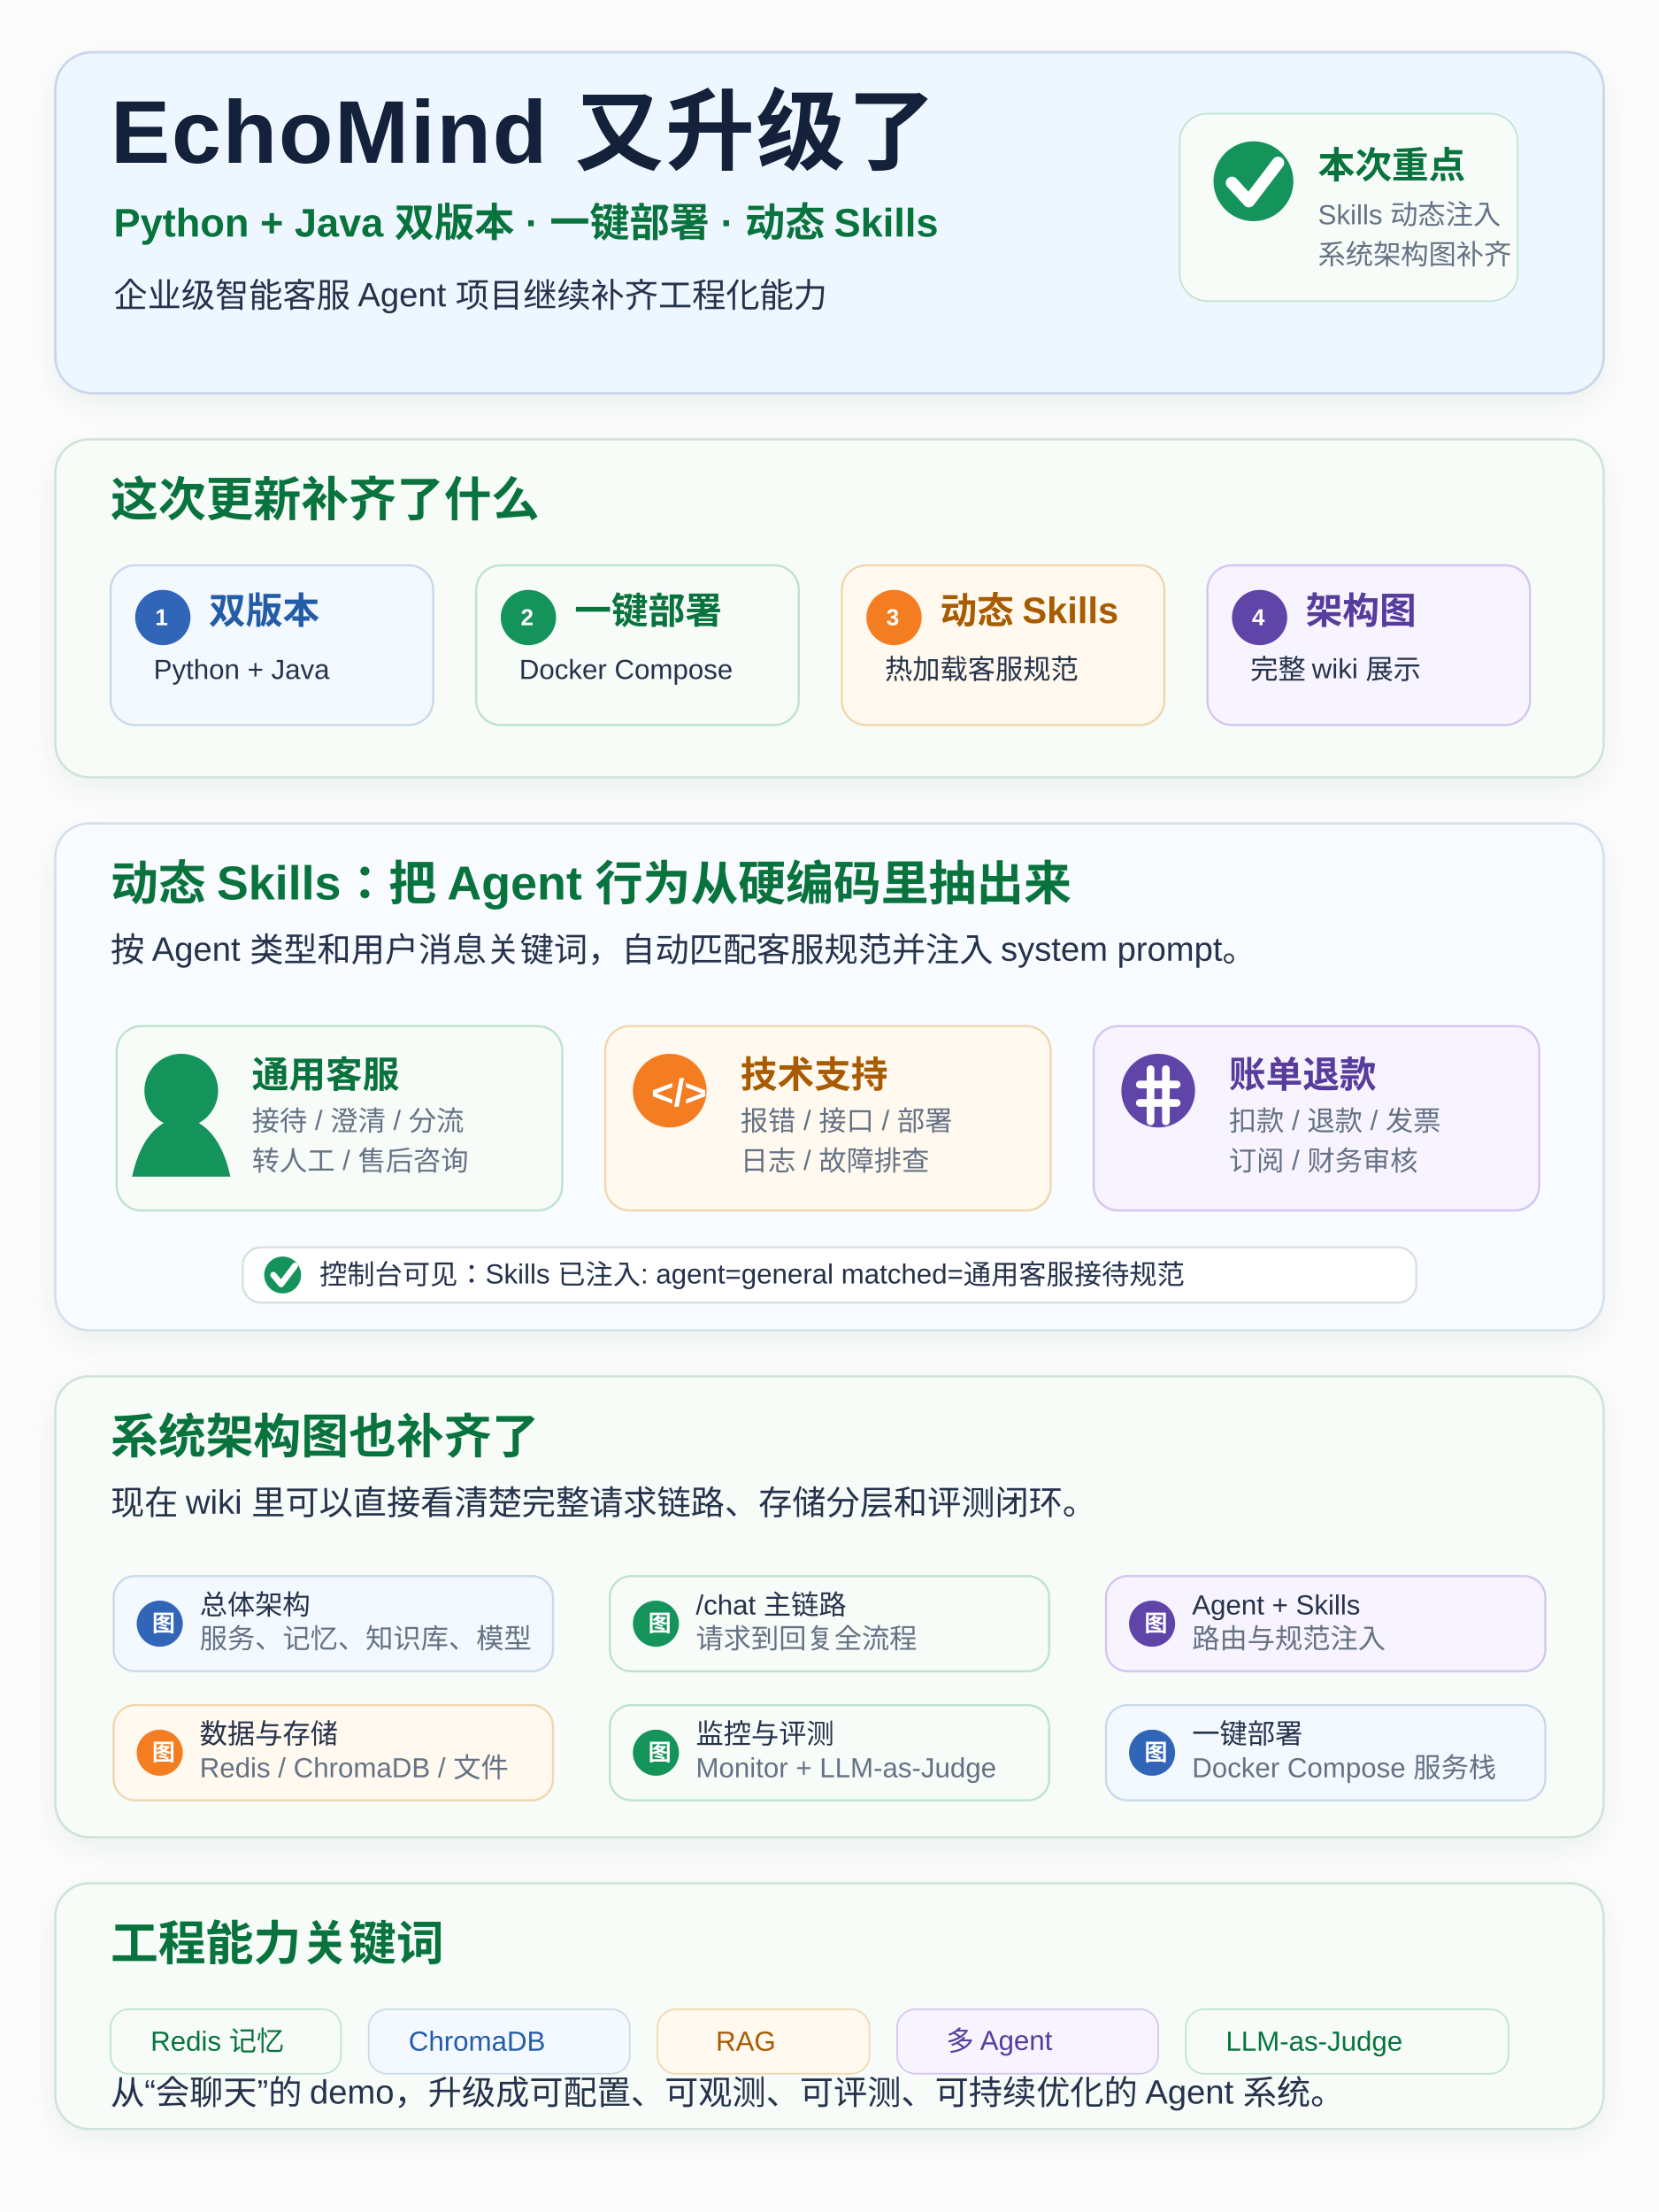
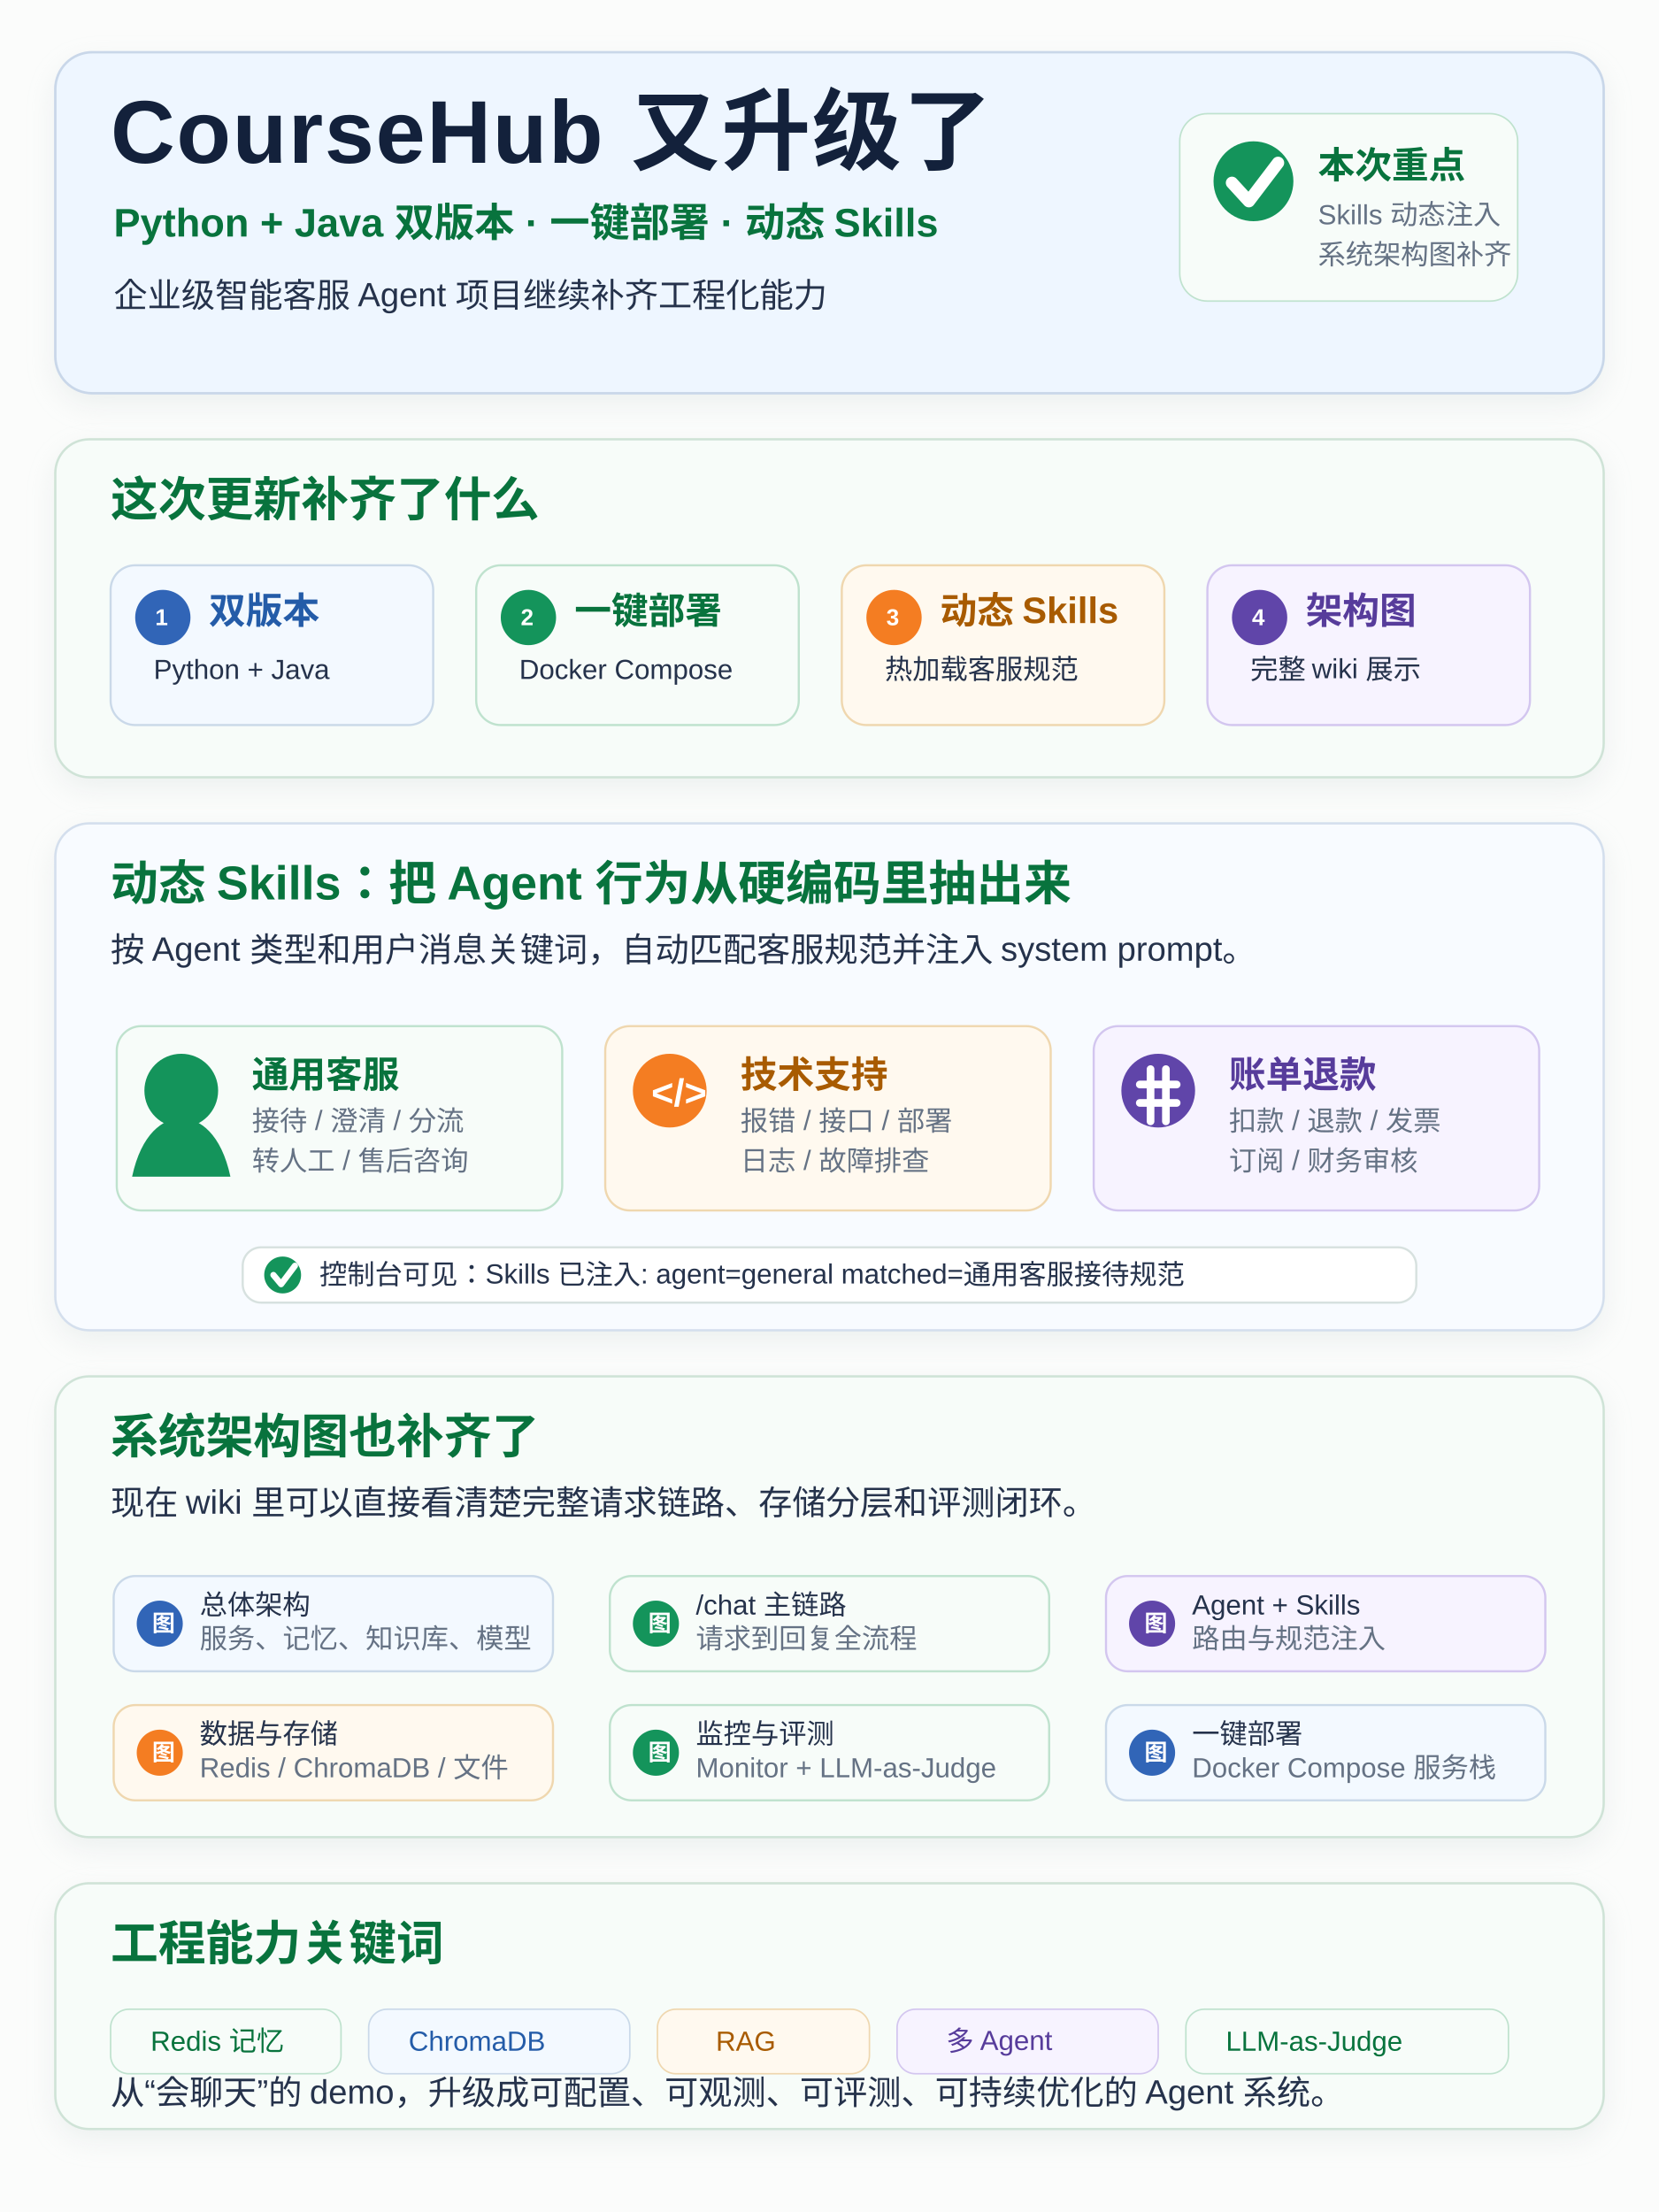
<svg xmlns="http://www.w3.org/2000/svg" width="1080" height="1440" viewBox="0 0 1080 1440">
  <defs>
    <style>
      .bg { fill: #fbfcfb; }
      .header { fill: #eef6ff; stroke: #c9d7e9; stroke-width: 1.6; }
      .panel { fill: #f7fcf9; stroke: #cfe3d7; stroke-width: 1.5; }
      .blue-panel { fill: #f8fbff; stroke: #d4dfed; stroke-width: 1.5; }
      .card { fill: #ffffff; stroke: #d7e1df; stroke-width: 1.4; }
      .blue-card { fill: #f3f9ff; stroke: #cad9e9; }
      .green-card { fill: #f7fcf9; stroke: #bfe2ce; }
      .orange-card { fill: #fff9ef; stroke: #efd7af; }
      .purple-card { fill: #f7f3ff; stroke: #d3c6ef; }
      .red-card { fill: #fff8f6; stroke: #e6cbc4; }
      .title { font: 800 58px "PingFang SC", "Microsoft YaHei", Arial, sans-serif; fill: #13213b; letter-spacing: 1px; }
      .subtitle { font: 700 26px "PingFang SC", "Microsoft YaHei", Arial, sans-serif; fill: #08733d; }
      .body { font: 500 22px "PingFang SC", "Microsoft YaHei", Arial, sans-serif; fill: #25324b; }
      .muted { font: 500 18px "PingFang SC", "Microsoft YaHei", Arial, sans-serif; fill: #657284; }
      .section { font: 800 31px "PingFang SC", "Microsoft YaHei", Arial, sans-serif; fill: #08733d; }
      .label { font: 800 24px "PingFang SC", "Microsoft YaHei", Arial, sans-serif; fill: #17243d; }
      .small { font: 500 18px "PingFang SC", "Microsoft YaHei", Arial, sans-serif; fill: #25324b; }
      .tiny { font: 800 15px "PingFang SC", "Microsoft YaHei", Arial, sans-serif; fill: #ffffff; }
      .green-text { fill: #08733d; }
      .blue-text { fill: #245ca8; }
      .orange-text { fill: #a85b00; }
      .purple-text { fill: #573c9b; }
      .red-text { fill: #a91f1f; }
      .green { fill: #14945b; }
      .blue { fill: #3165b7; }
      .orange { fill: #f47d22; }
      .purple { fill: #6045a9; }
      .red { fill: #d34a42; }
      .line { stroke: #aeb8c4; stroke-width: 3; fill: none; marker-end: url(#arrow); }
      .green-line { stroke: #14945b; stroke-width: 3; fill: none; marker-end: url(#arrow-green); }
      .dashed { stroke-dasharray: 8 8; }
      .shadow { filter: url(#shadow); }
    </style>
    <filter id="shadow" x="-20%" y="-20%" width="140%" height="140%">
      <feDropShadow dx="0" dy="7" stdDeviation="9" flood-color="#d8e1df" flood-opacity="0.42" />
    </filter>
    <marker id="arrow" viewBox="0 0 10 10" refX="9" refY="5" markerWidth="8" markerHeight="8" orient="auto">
      <path d="M 0 0 L 10 5 L 0 10 z" fill="#aeb8c4" />
    </marker>
    <marker id="arrow-green" viewBox="0 0 10 10" refX="9" refY="5" markerWidth="8" markerHeight="8" orient="auto">
      <path d="M 0 0 L 10 5 L 0 10 z" fill="#14945b" />
    </marker>
  </defs>
  <rect class="bg" width="1080" height="1440" />
  <rect class="header shadow" x="36" y="34" width="1008" height="222" rx="24" />
-   <text class="title" x="72" y="106">EchoMind 又升级了</text>
+   <text class="title" x="72" y="106">CourseHub 又升级了</text>
  <text class="subtitle" x="74" y="154">Python + Java 双版本 · 一键部署 · 动态 Skills</text>
  <text class="body" x="74" y="200">企业级智能客服 Agent 项目继续补齐工程化能力</text>
  <g transform="translate(768,74)">
    <rect class="green-card" width="220" height="122" rx="18" />
    <circle class="green" cx="48" cy="44" r="26" />
    <path d="M34 45 L45 57 L64 32" stroke="#fff" stroke-width="8" fill="none" stroke-linecap="round" stroke-linejoin="round" />
    <text class="label green-text" x="90" y="42">本次重点</text>
    <text class="muted" x="90" y="72">Skills 动态注入</text>
    <text class="muted" x="90" y="98">系统架构图补齐</text>
  </g>
  <rect class="panel shadow" x="36" y="286" width="1008" height="220" rx="22" />
  <text class="section" x="72" y="336">这次更新补齐了什么</text>
  <g transform="translate(72,368)">
    <rect class="card blue-card" width="210" height="104" rx="16" />
    <circle class="blue" cx="34" cy="34" r="18" />
    <text class="tiny" x="29" y="39">1</text>
    <text class="label blue-text" x="64" y="38">双版本</text>
    <text class="small" x="28" y="74">Python + Java</text>
  </g>
  <g transform="translate(310,368)">
    <rect class="card green-card" width="210" height="104" rx="16" />
    <circle class="green" cx="34" cy="34" r="18" />
    <text class="tiny" x="29" y="39">2</text>
    <text class="label green-text" x="64" y="38">一键部署</text>
    <text class="small" x="28" y="74">Docker Compose</text>
  </g>
  <g transform="translate(548,368)">
    <rect class="card orange-card" width="210" height="104" rx="16" />
    <circle class="orange" cx="34" cy="34" r="18" />
    <text class="tiny" x="29" y="39">3</text>
    <text class="label orange-text" x="64" y="38">动态 Skills</text>
    <text class="small" x="28" y="74">热加载客服规范</text>
  </g>
  <g transform="translate(786,368)">
    <rect class="card purple-card" width="210" height="104" rx="16" />
    <circle class="purple" cx="34" cy="34" r="18" />
    <text class="tiny" x="29" y="39">4</text>
    <text class="label purple-text" x="64" y="38">架构图</text>
    <text class="small" x="28" y="74">完整 wiki 展示</text>
  </g>
  <rect class="blue-panel shadow" x="36" y="536" width="1008" height="330" rx="22" />
  <text class="section" x="72" y="586">动态 Skills：把 Agent 行为从硬编码里抽出来</text>
  <text class="body" x="72" y="626">按 Agent 类型和用户消息关键词，自动匹配客服规范并注入 system prompt。</text>
  <g transform="translate(76,668)">
    <rect class="card green-card" width="290" height="120" rx="16" />
    <circle class="green" cx="42" cy="42" r="24" />
    <path class="green" d="M10 98 C16 70 30 60 42 60 C54 60 68 70 74 98 Z" />
    <text class="label green-text" x="88" y="40">通用客服</text>
    <text class="muted" x="88" y="68">接待 / 澄清 / 分流</text>
    <text class="muted" x="88" y="94">转人工 / 售后咨询</text>
  </g>
  <g transform="translate(394,668)">
    <rect class="card orange-card" width="290" height="120" rx="16" />
    <circle class="orange" cx="42" cy="42" r="24" />
    <text x="30" y="52" font-family="Arial" font-size="25" font-weight="800" fill="#ffffff">&lt;/&gt;</text>
    <text class="label orange-text" x="88" y="40">技术支持</text>
    <text class="muted" x="88" y="68">报错 / 接口 / 部署</text>
    <text class="muted" x="88" y="94">日志 / 故障排查</text>
  </g>
  <g transform="translate(712,668)">
    <rect class="card purple-card" width="290" height="120" rx="16" />
    <circle class="purple" cx="42" cy="42" r="24" />
    <path d="M30 38 h24 M30 50 h24 M37 28 v34 M47 28 v34" stroke="#fff" stroke-width="5" stroke-linecap="round" />
    <text class="label purple-text" x="88" y="40">账单退款</text>
    <text class="muted" x="88" y="68">扣款 / 退款 / 发票</text>
    <text class="muted" x="88" y="94">订阅 / 财务审核</text>
  </g>
  <g transform="translate(158,812)">
    <rect class="card" width="764" height="36" rx="12" />
    <circle class="green" cx="26" cy="18" r="12" />
    <path d="M20 18 L25 24 L34 12" stroke="#fff" stroke-width="4" fill="none" stroke-linecap="round" stroke-linejoin="round" />
    <text class="small" x="50" y="24">控制台可见：Skills 已注入: agent=general matched=通用客服接待规范</text>
  </g>
  <rect class="panel shadow" x="36" y="896" width="1008" height="300" rx="22" />
  <text class="section" x="72" y="946">系统架构图也补齐了</text>
  <text class="body" x="72" y="986">现在 wiki 里可以直接看清楚完整请求链路、存储分层和评测闭环。</text>
  <g transform="translate(74,1026)">
    <rect class="card blue-card" width="286" height="62" rx="14" />
    <circle class="blue" cx="30" cy="31" r="15" />
    <text class="tiny" x="25" y="36">图</text>
    <text class="small" x="56" y="25">总体架构</text>
    <text class="muted" x="56" y="47">服务、记忆、知识库、模型</text>
  </g>
  <g transform="translate(397,1026)">
    <rect class="card green-card" width="286" height="62" rx="14" />
    <circle class="green" cx="30" cy="31" r="15" />
    <text class="tiny" x="25" y="36">图</text>
    <text class="small" x="56" y="25">/chat 主链路</text>
    <text class="muted" x="56" y="47">请求到回复全流程</text>
  </g>
  <g transform="translate(720,1026)">
    <rect class="card purple-card" width="286" height="62" rx="14" />
    <circle class="purple" cx="30" cy="31" r="15" />
    <text class="tiny" x="25" y="36">图</text>
    <text class="small" x="56" y="25">Agent + Skills</text>
    <text class="muted" x="56" y="47">路由与规范注入</text>
  </g>
  <g transform="translate(74,1110)">
    <rect class="card orange-card" width="286" height="62" rx="14" />
    <circle class="orange" cx="30" cy="31" r="15" />
    <text class="tiny" x="25" y="36">图</text>
    <text class="small" x="56" y="25">数据与存储</text>
    <text class="muted" x="56" y="47">Redis / ChromaDB / 文件</text>
  </g>
  <g transform="translate(397,1110)">
    <rect class="card green-card" width="286" height="62" rx="14" />
    <circle class="green" cx="30" cy="31" r="15" />
    <text class="tiny" x="25" y="36">图</text>
    <text class="small" x="56" y="25">监控与评测</text>
    <text class="muted" x="56" y="47">Monitor + LLM-as-Judge</text>
  </g>
  <g transform="translate(720,1110)">
    <rect class="card blue-card" width="286" height="62" rx="14" />
    <circle class="blue" cx="30" cy="31" r="15" />
    <text class="tiny" x="25" y="36">图</text>
    <text class="small" x="56" y="25">一键部署</text>
    <text class="muted" x="56" y="47">Docker Compose 服务栈</text>
  </g>
  <rect class="panel shadow" x="36" y="1226" width="1008" height="160" rx="22" />
  <text class="section" x="72" y="1276">工程能力关键词</text>
  <g transform="translate(72,1308)">
    <rect class="green-card" x="0" y="0" width="150" height="42" rx="12" />
    <text class="small green-text" x="26" y="27">Redis 记忆</text>
    <rect class="blue-card" x="168" y="0" width="170" height="42" rx="12" />
    <text class="small blue-text" x="194" y="27">ChromaDB</text>
    <rect class="orange-card" x="356" y="0" width="138" height="42" rx="12" />
    <text class="small orange-text" x="394" y="27">RAG</text>
    <rect class="purple-card" x="512" y="0" width="170" height="42" rx="12" />
    <text class="small purple-text" x="544" y="27">多 Agent</text>
    <rect class="green-card" x="700" y="0" width="210" height="42" rx="12" />
    <text class="small green-text" x="726" y="27">LLM-as-Judge</text>
  </g>
  <text class="body" x="72" y="1370">从“会聊天”的 demo，升级成可配置、可观测、可评测、可持续优化的 Agent 系统。</text>
</svg>
